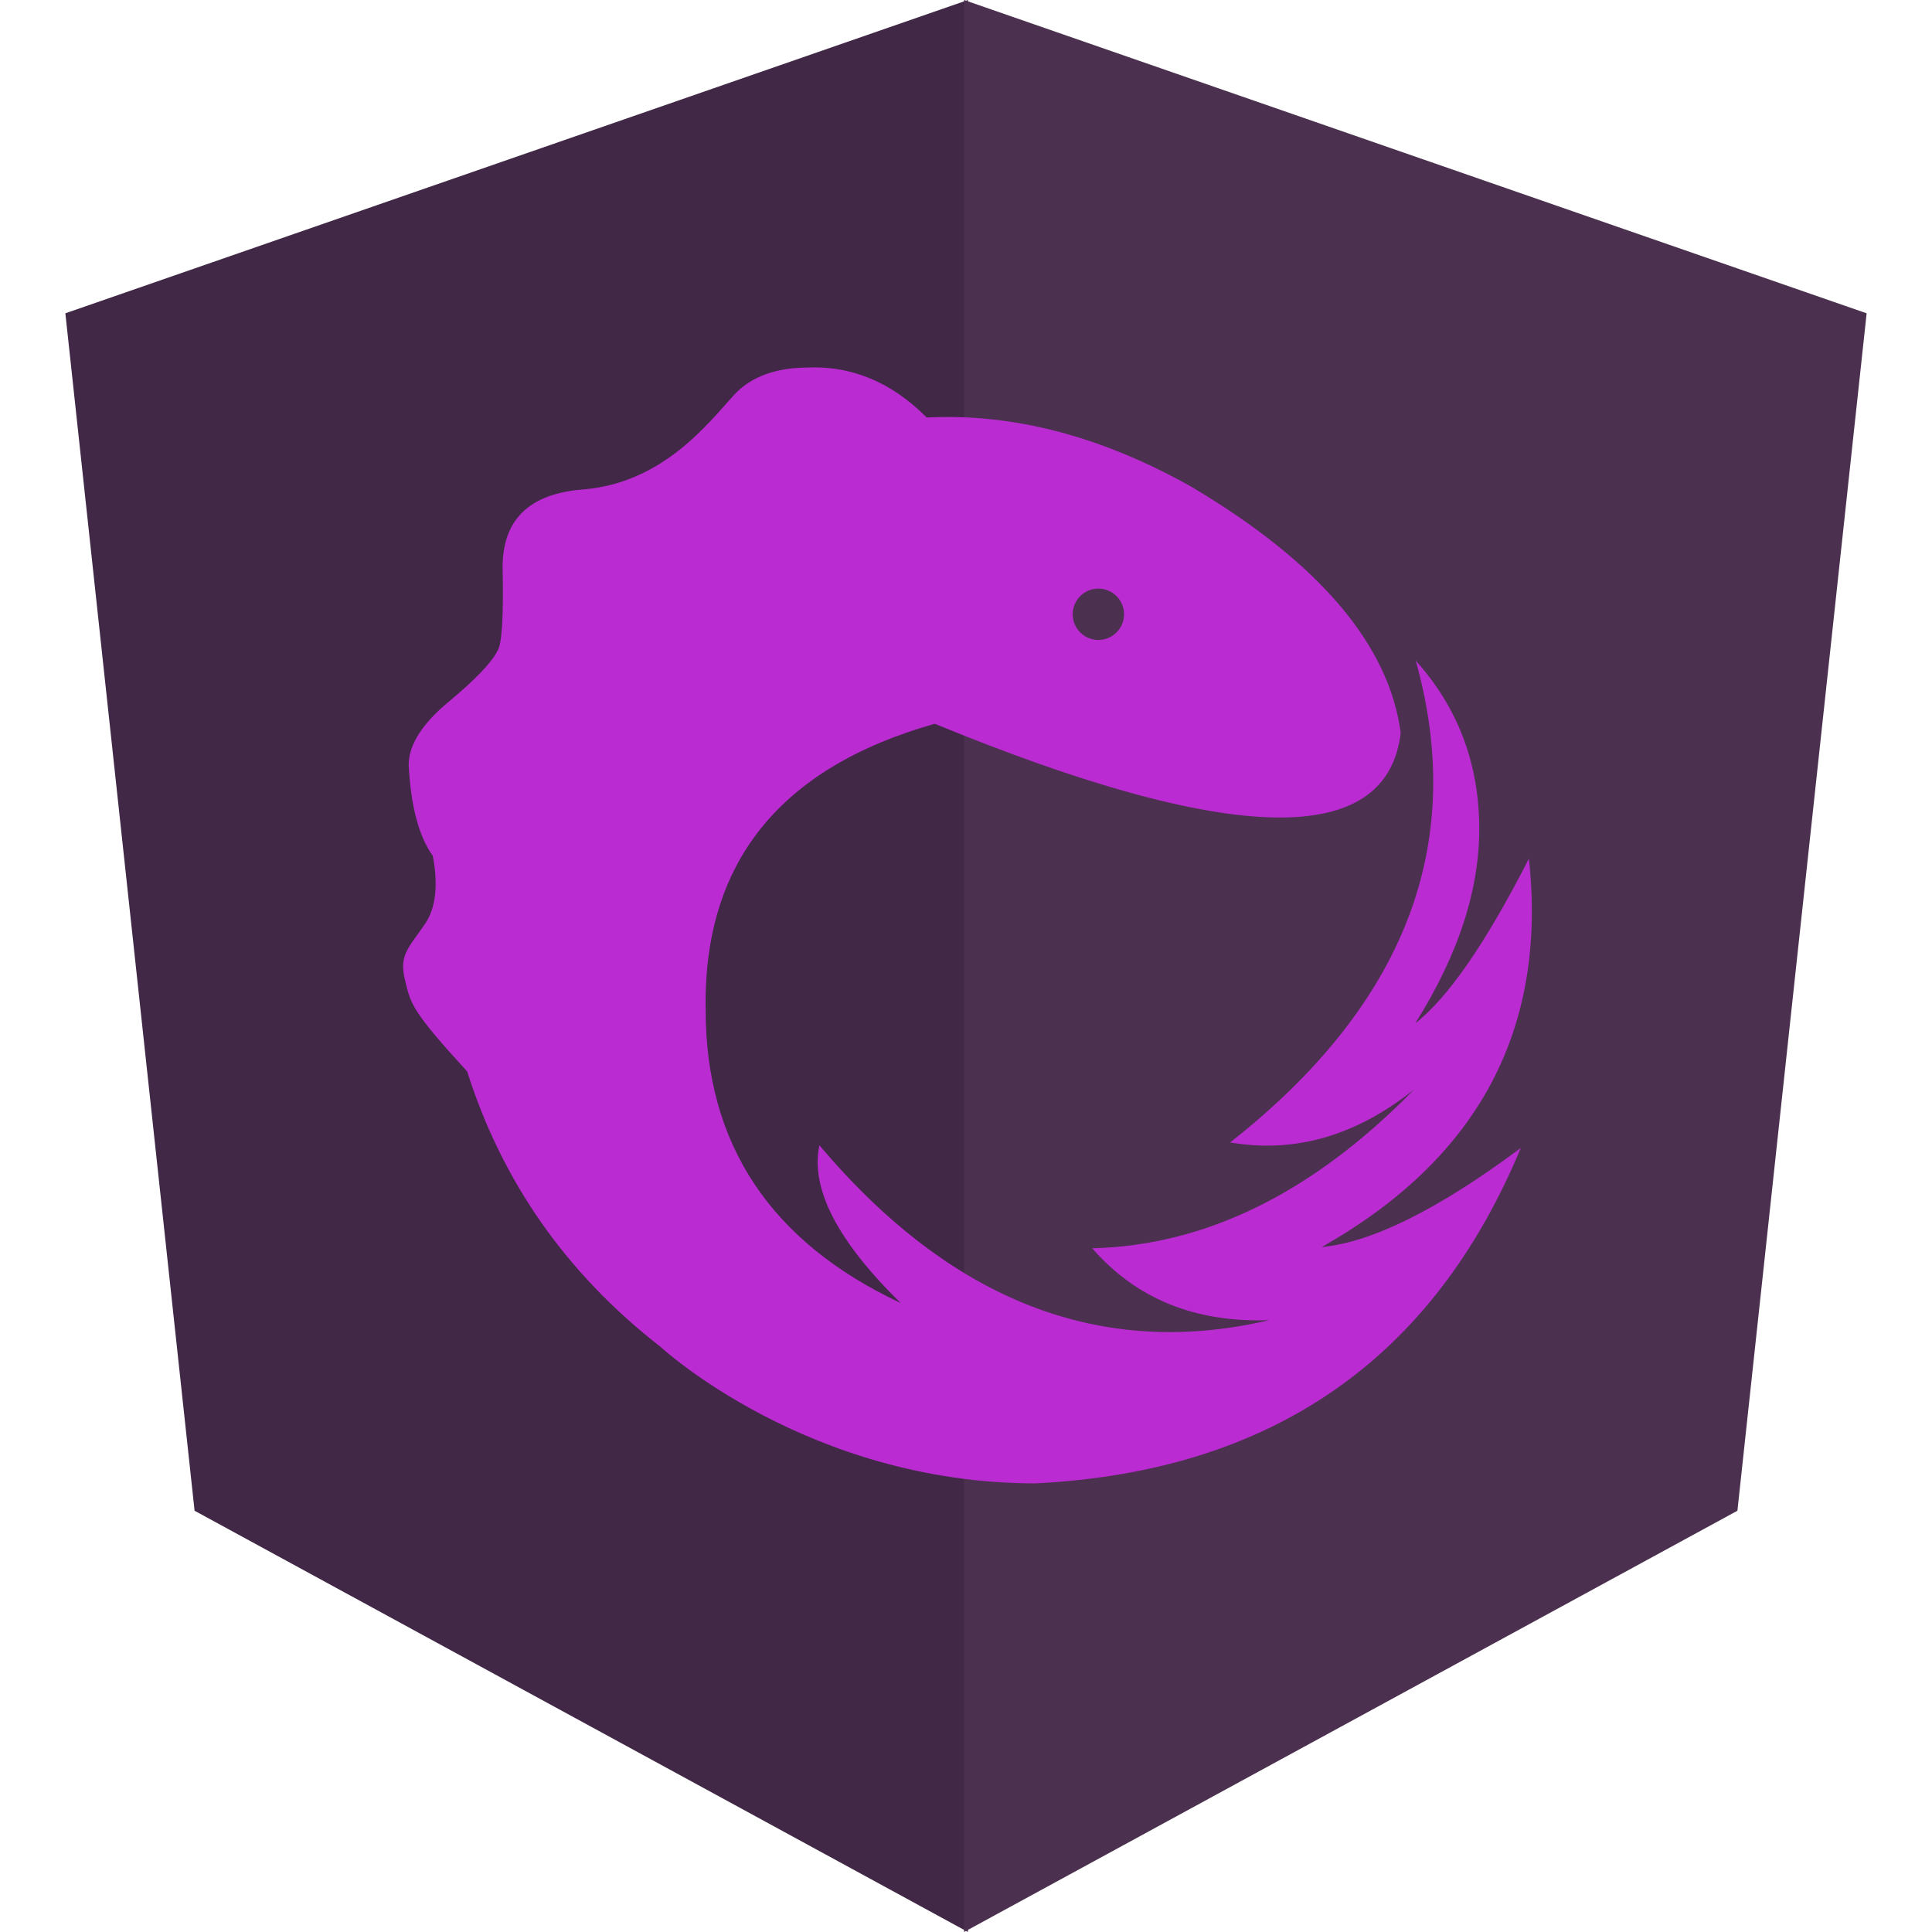
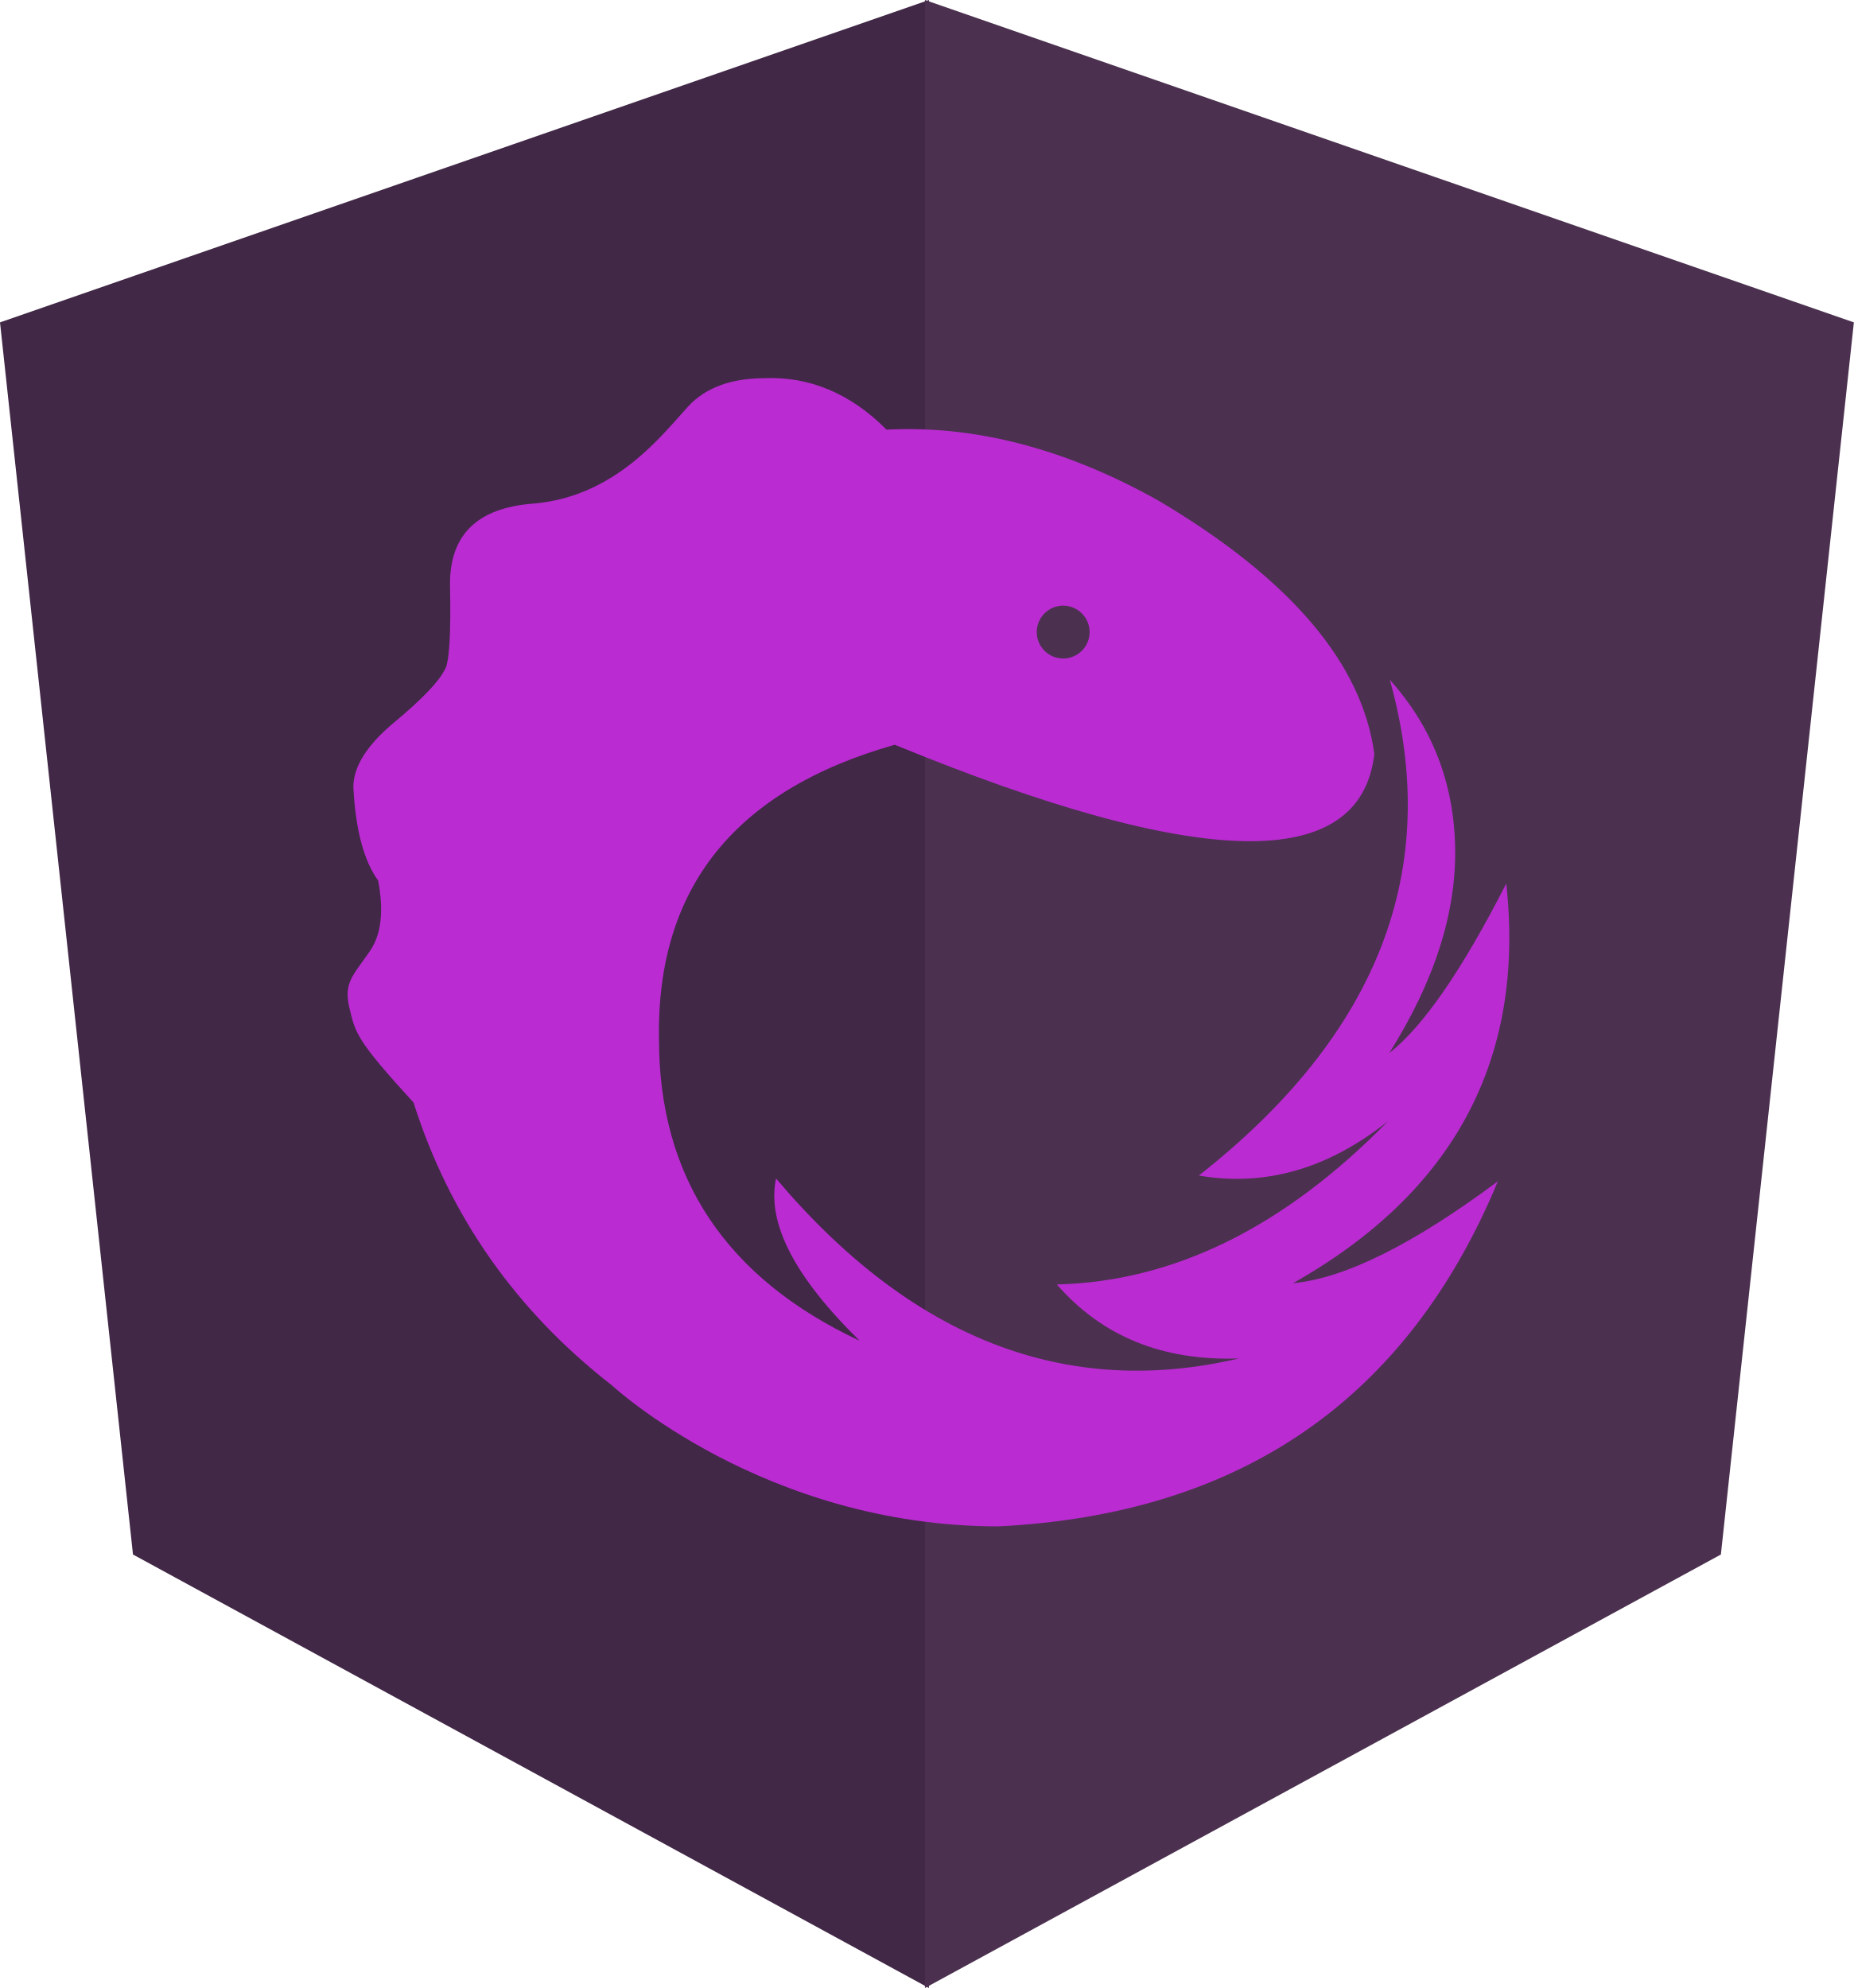
- <svg xmlns="http://www.w3.org/2000/svg" height="2500" width="2500" viewBox="44 11 911.963 978.148">
+ <svg xmlns="http://www.w3.org/2000/svg" height="2500" viewBox="44 11 911.963 978.148">
  <g fill="none" fill-rule="evenodd">
    <path d="M500.963 11L44 169.62l65.419 606.244 391.544 213.284z" fill="#412846" />
    <path d="M499 11l456.963 158.62-65.42 606.244L499 989.148z" fill="#4b314f" />
    <path d="M727.748 345.712l-.082-.26c20.865 23.224 31.583 50.799 32.152 82.727.57 31.927-10.148 65.607-32.399 100.935 16.63-12.928 35.835-40.833 57.552-83.393 9.381 86.252-25.475 151.768-104.894 196.637 25.356-2.338 59.021-19.032 100.775-50.14-44.557 107.274-126.484 163.873-245.78 169.798-115.293-.031-189.981-69.315-189.923-69.271-47.4-36.892-80.013-83.389-97.728-139.284-28.35-30.96-28.632-34.28-31.557-46.65-2.924-12.372 1.848-15.828 10.152-27.933 5.537-8.07 6.841-19.68 3.997-34.62-7.058-9.788-11.122-25.117-12.193-45.988 0-10.086 6.73-20.728 20.194-31.925 13.462-11.198 21.722-19.81 24.714-25.738 2.282-3.233 3.164-17.246 2.645-42.04-.14-24.353 13.382-37.603 40.565-39.748 40.773-3.22 63.768-33.884 76.578-47.83 8.54-9.297 21.18-13.816 37.12-13.903 22.444-1.052 42.864 7.551 60.455 25.305 43.815-2.266 88.696 9.55 134.171 35.148 64.624 38.389 99.893 79.961 105.806 124.508-6.926 58.625-85.68 57.093-235.91-4.612-78.617 22.269-117.268 70.525-115.984 144.768-.053 68.129 32.92 117.635 98.693 148.468-32.058-31.473-45.71-57.927-41.112-79.835 66.68 78.967 142.632 108.482 227.726 88.551-37.516 1.31-67.233-10.762-89.598-36.396 57.518-1.398 111.815-28.099 162.945-80.373-29.515 23.488-60.4 32.381-93.101 26.787 88.567-69.631 119.908-150.862 94.021-243.693zM567 335c7.18 0 13-5.82 13-13s-5.82-13-13-13-13 5.82-13 13 5.82 13 13 13z" fill="#ba2bd2" />
  </g>
</svg>
